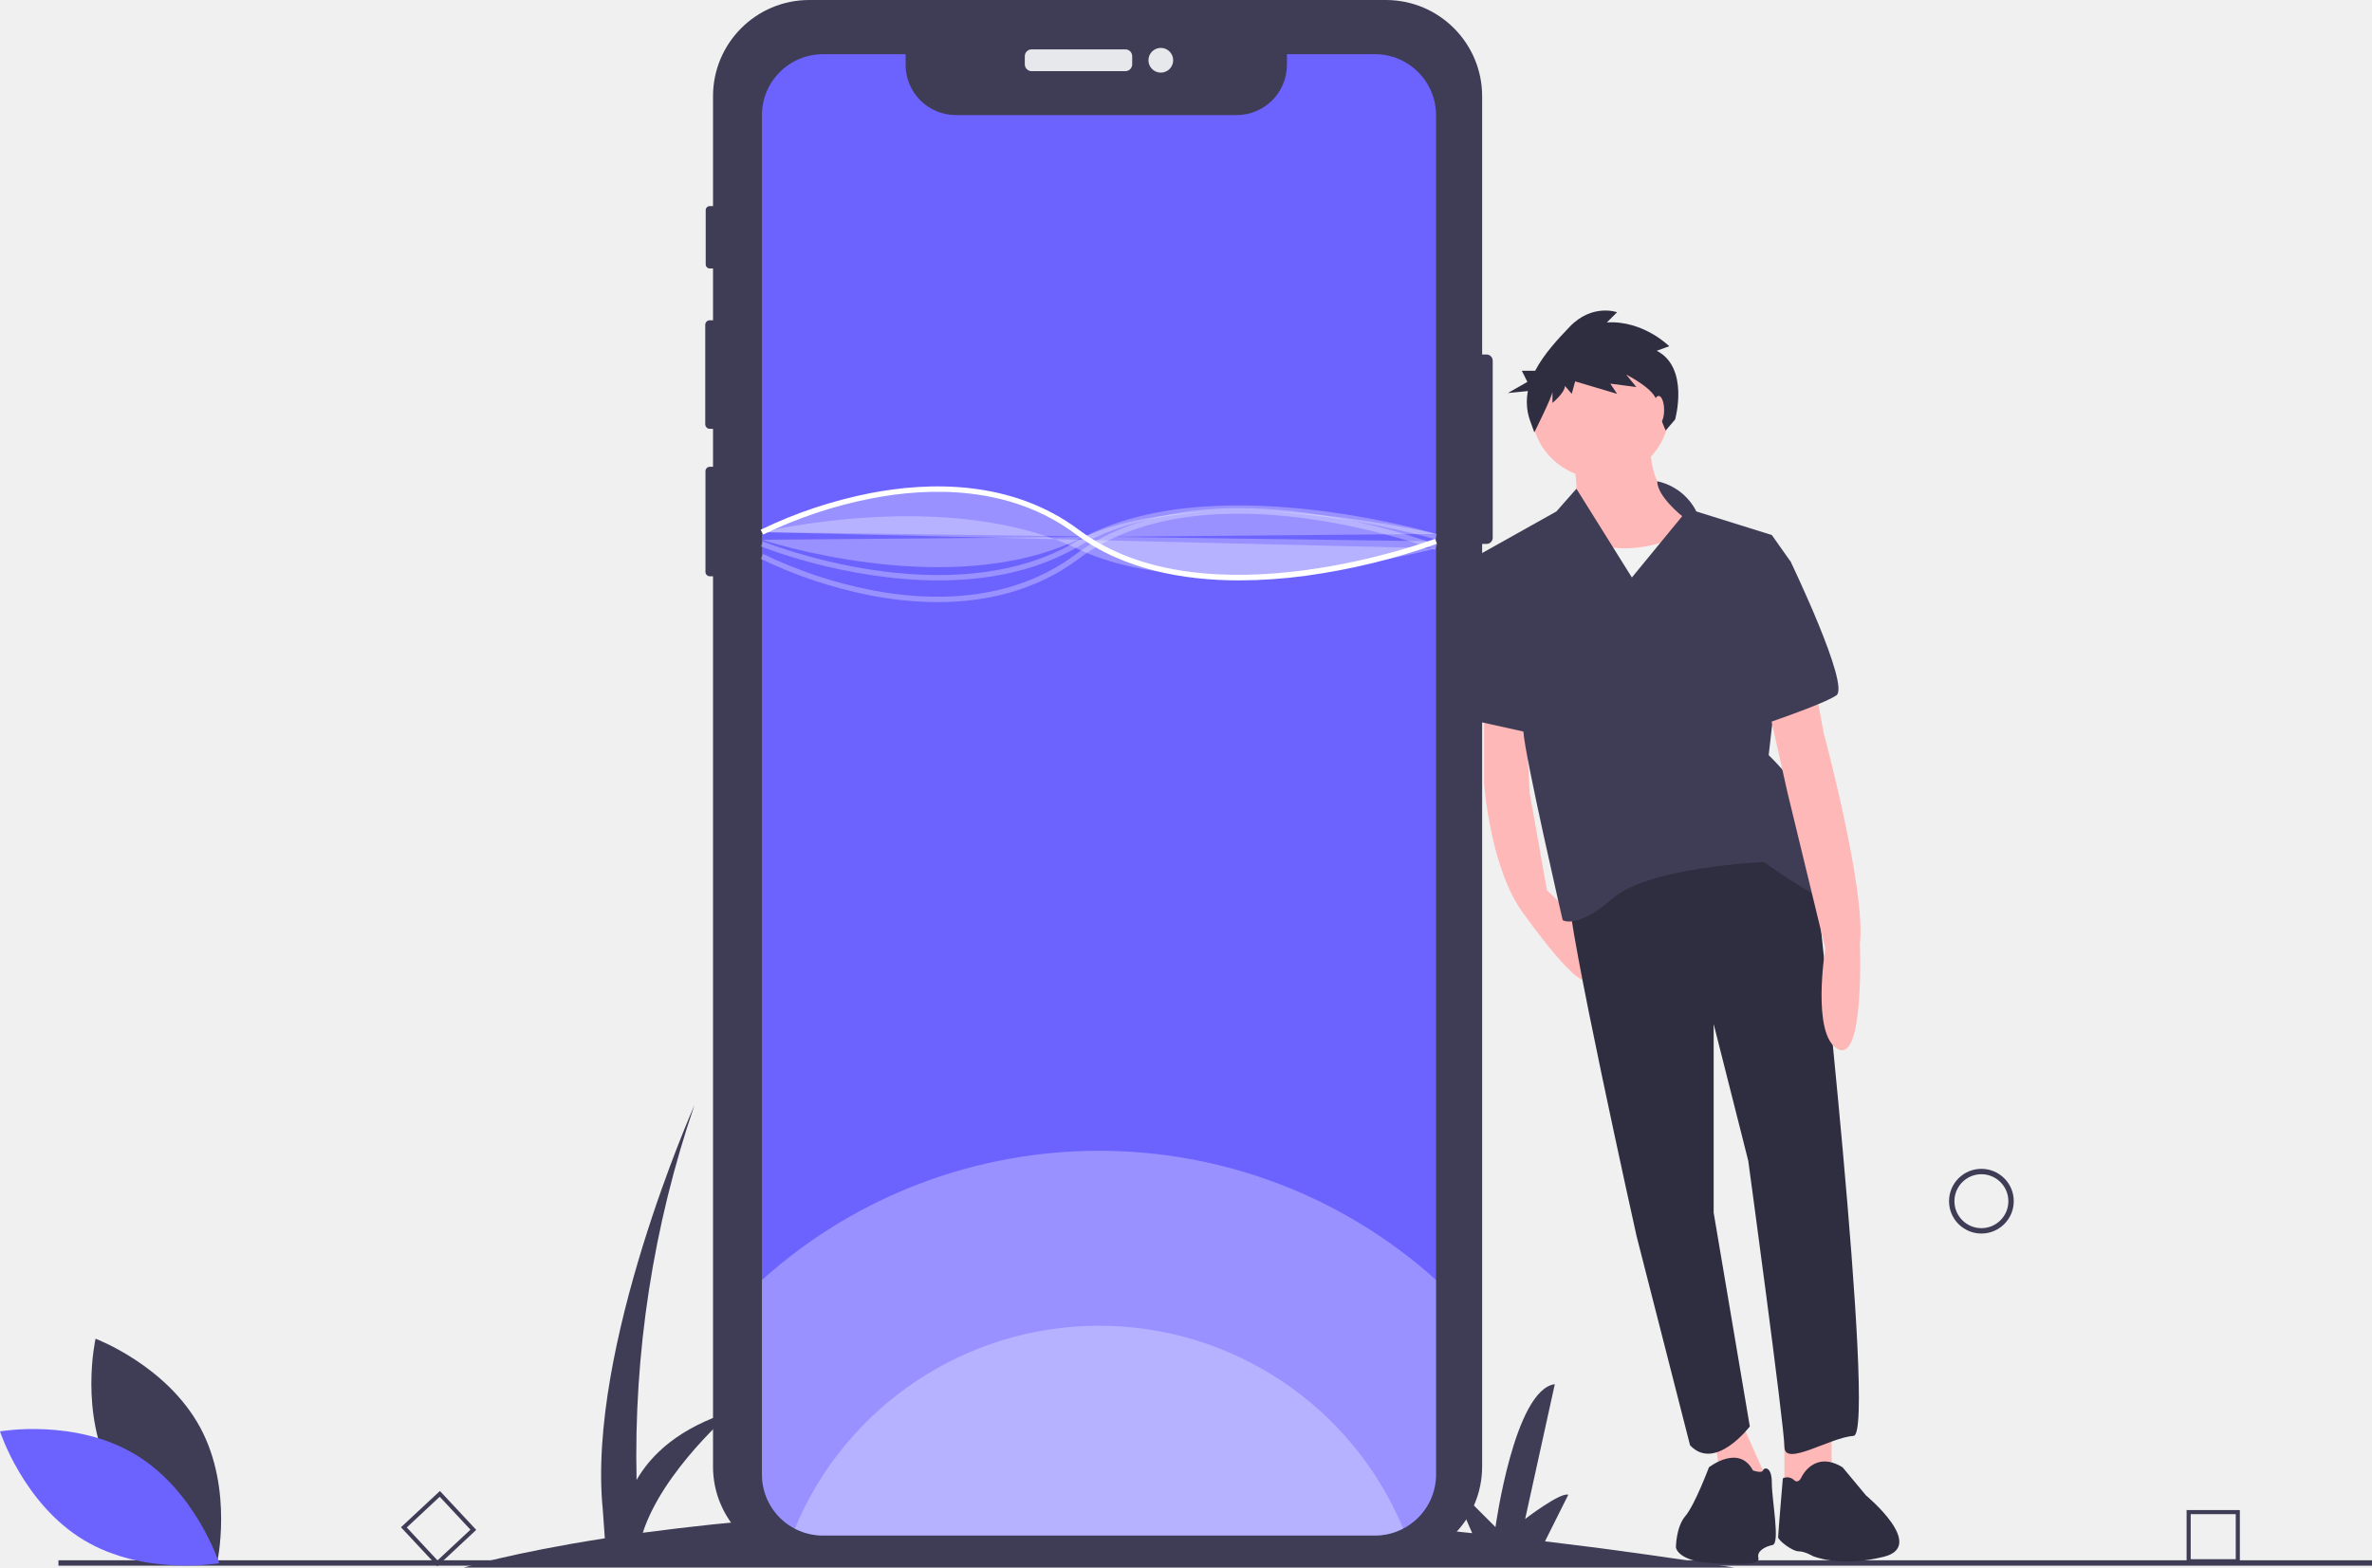
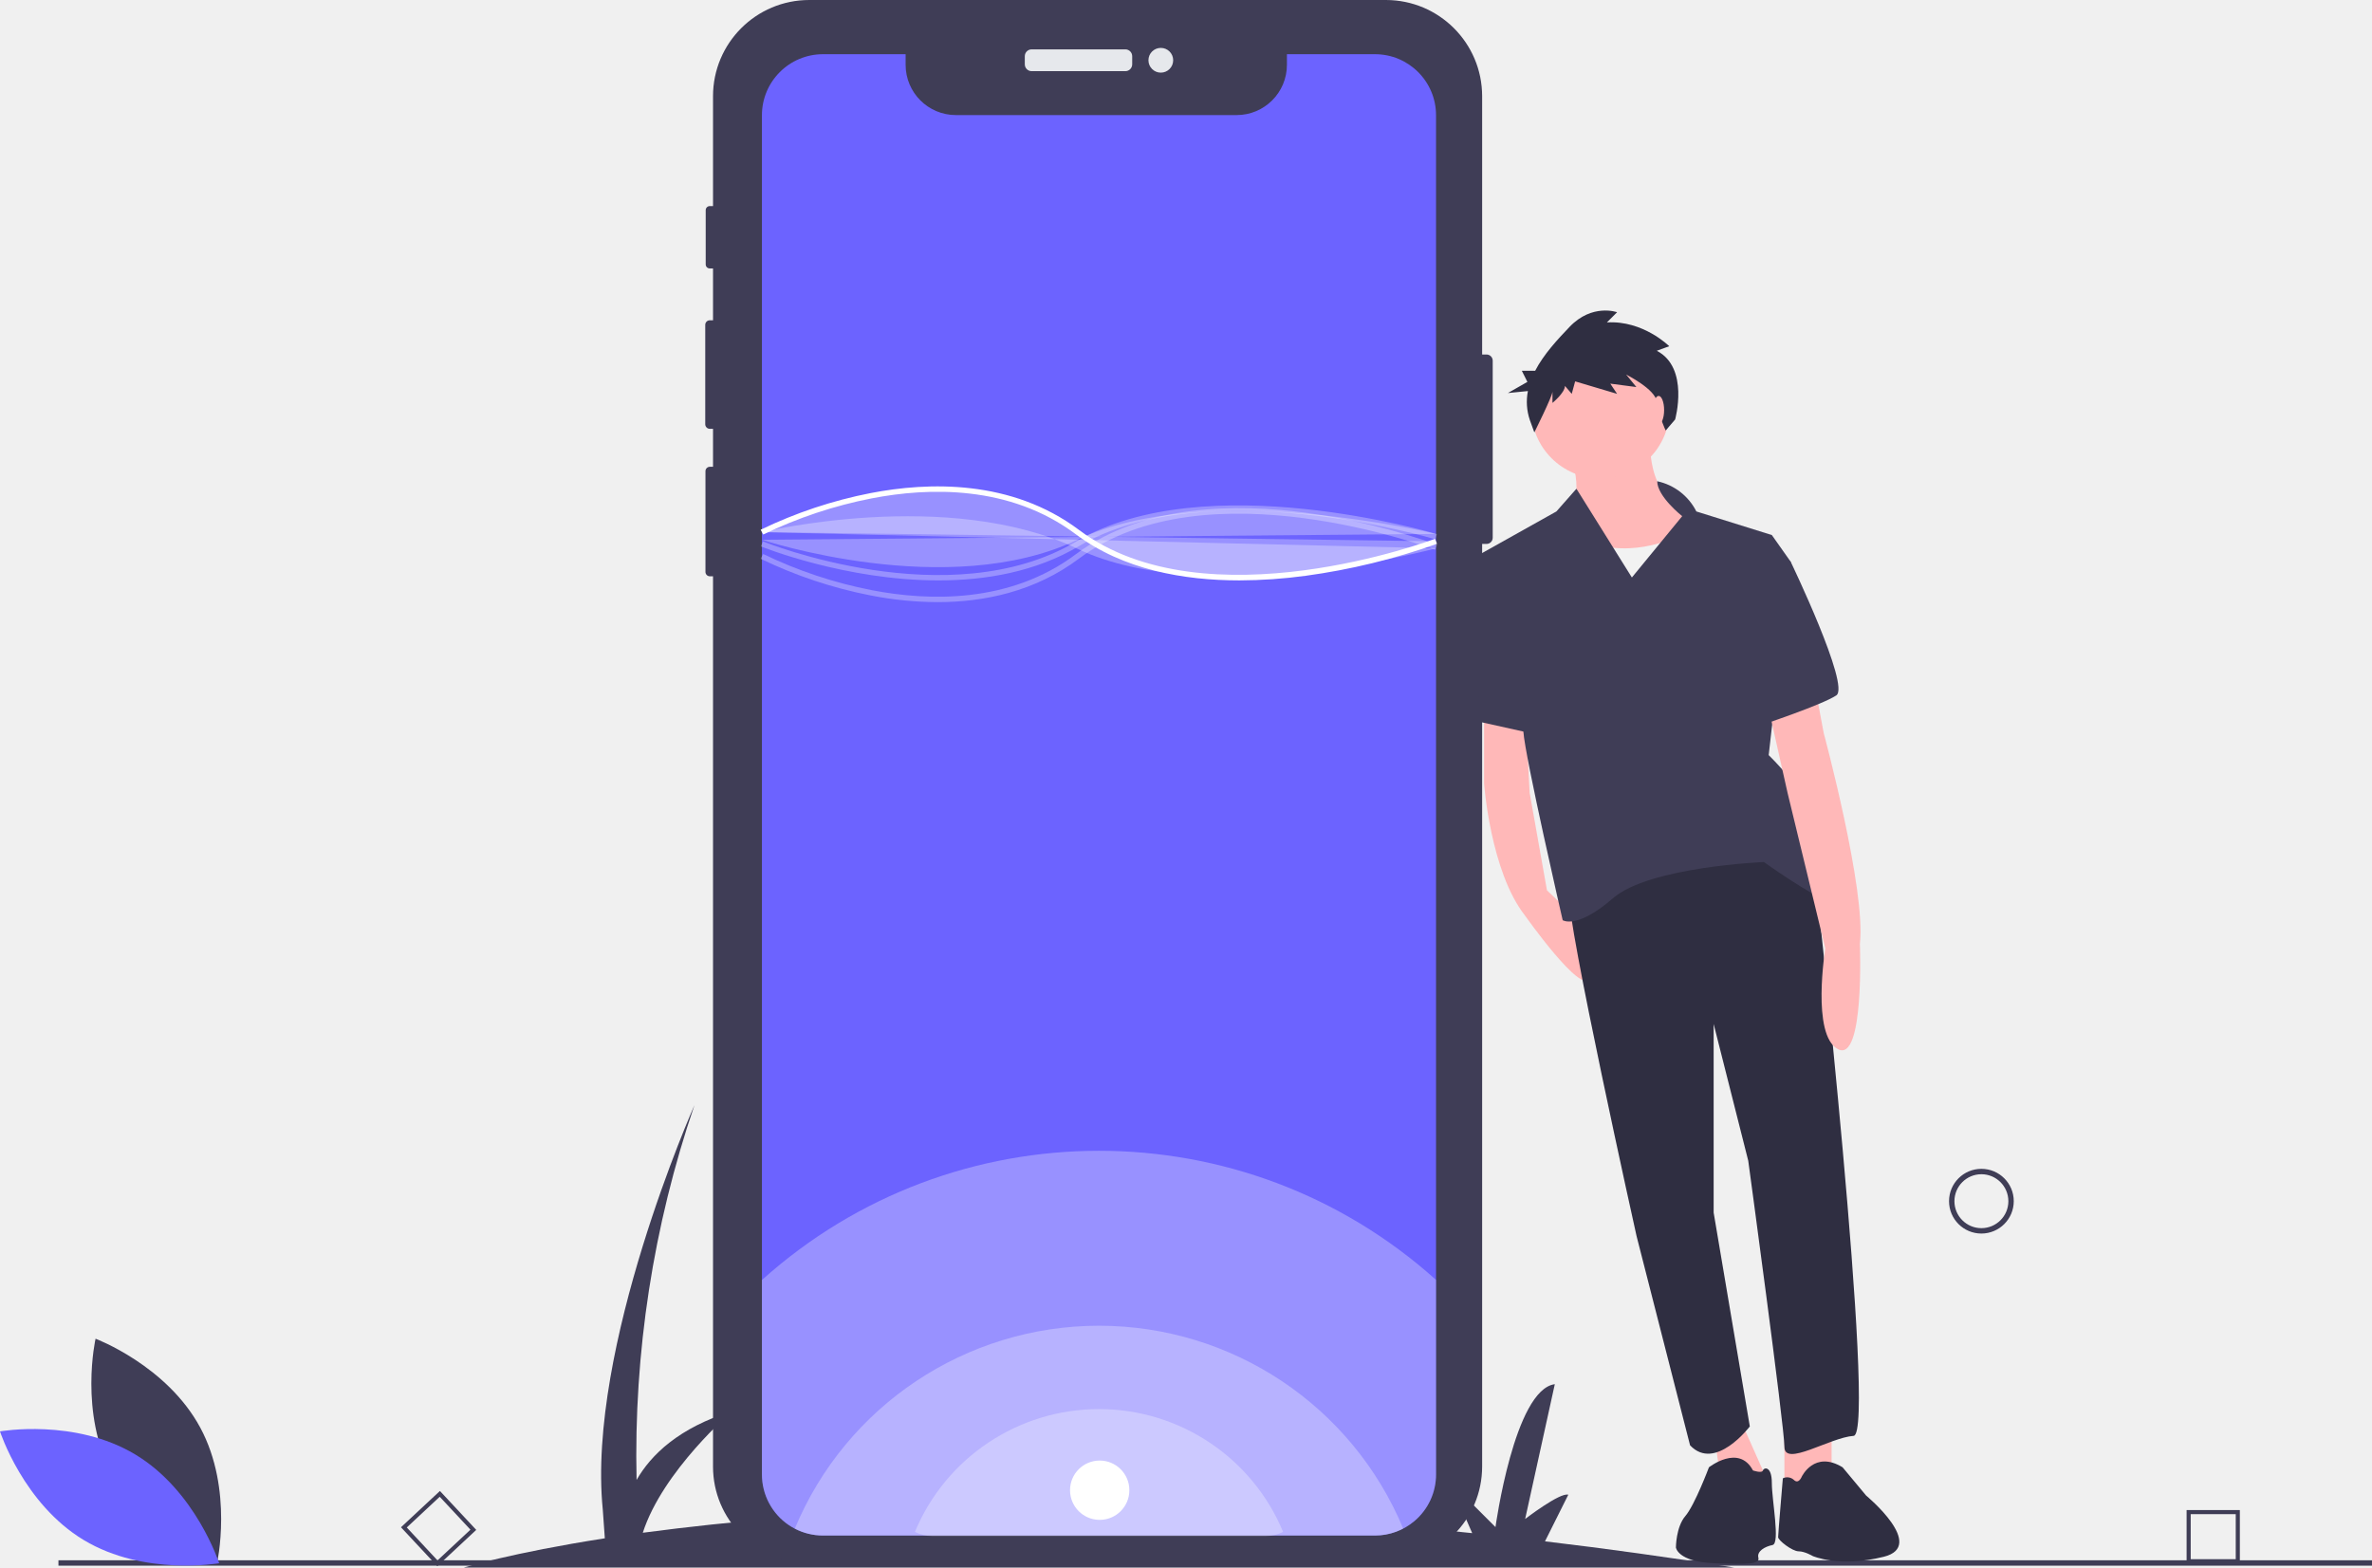
- <svg xmlns="http://www.w3.org/2000/svg" id="a43d10d1-6f42-4979-a223-53a772319644" data-name="Layer 1" width="879.5" height="581.351" viewBox="0 0 879.5 581.351">
+ <svg xmlns="http://www.w3.org/2000/svg" id="f7bb3db6-0aca-42e3-bcc4-5e9b3a55e19d" data-name="Layer 1" width="879.5" height="581.351" viewBox="0 0 879.5 581.351">
  <path d="M803.25,740.675q-36.476-5.71-70.143-9.714L741.75,713.675c-3-1-16,9-16,9l11-50c-15,2-22,53-22,53l-17-17,8.368,19.247c-68.681-7.217-127.947-9.469-177.766-8.952L535.75,704.175c-3-1-16,9-16,9l11-50c-15,2-22,53-22,53l-17-17,8.863,20.386A997.852,997.852,0,0,0,398.591,727.777c7.382-22.996,33.159-45.102,33.159-45.102-19.821,6.166-30.132,16.212-35.469,25.525A401.561,401.561,0,0,1,417.75,569.175s-40,90-34,150l.761,10.658C349.712,735.262,332.25,740.675,332.25,740.675Z" transform="translate(-160.25 -159.3247)" fill="#3f3d56" />
  <path d="M894.922,616.811a12,12,0,1,1,12-12A12.014,12.014,0,0,1,894.922,616.811Zm0-22a10,10,0,1,0,10,10A10.011,10.011,0,0,0,894.922,594.811Z" transform="translate(-160.25 -159.3247)" fill="#3f3d56" />
  <path d="M990.75,739.101H971.009V719.36H990.75Zm-18.223-1.519h16.704v-16.704H972.527Z" transform="translate(-160.25 -159.3247)" fill="#3f3d56" />
  <path d="M322.394,740.181l-13.465-14.436L323.365,712.28l13.465,14.436ZM311.075,725.819l11.394,12.215,12.215-11.394L323.29,714.426Z" transform="translate(-160.25 -159.3247)" fill="#3f3d56" />
  <rect x="21.672" y="578.662" width="857.828" height="2" fill="#3f3d56" />
  <path d="M713.725,293.085v65.68a2.296,2.296,0,0,1-2.29,2.29h-1.63v342.15a35.702,35.702,0,0,1-35.7,35.7H460.315a35.693,35.693,0,0,1-35.69-35.7v-330.15h-1.18a1.618,1.618,0,0,1-1.62-1.61v-37.38a1.62,1.62,0,0,1,1.62-1.62h1.18v-14.08H423.435a1.696,1.696,0,0,1-1.69-1.7v-36.87a1.694,1.694,0,0,1,1.69-1.69H424.625v-19.22H423.415a1.498,1.498,0,0,1-1.5-1.5v-20.12a1.507,1.507,0,0,1,1.5-1.51H424.625v-40.74a35.691,35.691,0,0,1,35.69-35.69H674.105a35.7,35.7,0,0,1,35.7,35.69v95.78H711.435A2.296,2.296,0,0,1,713.725,293.085Z" transform="translate(-160.25 -159.3247)" fill="#3f3d56" />
  <rect x="379.979" y="18.307" width="39.823" height="8.086" rx="2.542" fill="#e6e8ec" />
  <circle cx="430.41" cy="22.35" r="4.587" fill="#e6e8ec" />
  <path d="M692.71,202.075v504.09a22.58,22.58,0,0,1-7.96,17.23,22.642,22.642,0,0,1-14.69,5.41H465.41a22.587,22.587,0,0,1-10.46-2.55,21.155,21.155,0,0,1-2.2-1.3,22.668,22.668,0,0,1-9.99-18.79v-504.09a22.649,22.649,0,0,1,22.65-22.65h30.63v3.93a18.65,18.65,0,0,0,18.65,18.65H618.77a18.65,18.65,0,0,0,18.65-18.65v-3.93h32.64A22.643,22.643,0,0,1,692.71,202.075Z" transform="translate(-160.25 -159.3247)" fill="#6c63ff" />
  <path d="M692.71,634.005v72.16a22.58,22.58,0,0,1-7.96,17.23,22.642,22.642,0,0,1-14.69,5.41H465.41a22.587,22.587,0,0,1-10.46-2.55,21.155,21.155,0,0,1-2.2-1.3,22.668,22.668,0,0,1-9.99-18.79v-72.13a186.971,186.971,0,0,1,249.95-.03Z" transform="translate(-160.25 -159.3247)" fill="#fff" opacity="0.3" />
  <path d="M680.54,726.235a22.41,22.41,0,0,1-10.48,2.57H465.41a22.587,22.587,0,0,1-10.46-2.55,122.161,122.161,0,0,1,225.59-.02Z" transform="translate(-160.25 -159.3247)" fill="#fff" opacity="0.3" />
+   <path d="M636,727.445A13.561,13.561,0,0,1,629.658,729H505.82a13.668,13.668,0,0,1-6.33-1.543A73.923,73.923,0,0,1,636,727.445Z" transform="translate(-160.25 -159.3247)" fill="#fff" opacity="0.3" />
  <path d="M619.796,374.575c-20.529,0-43.058-3.909-60.646-17.1-24.487-18.365-54.657-17.385-75.653-13.328a164.863,164.863,0,0,0-40.274,13.415l-.925-1.773a166.957,166.957,0,0,1,40.768-13.595c21.409-4.144,52.197-5.134,77.285,13.682,47,35.25,131.158,3.59,132.001,3.268l.717,1.867a242.355,242.355,0,0,1-48.706,11.857A186.202,186.202,0,0,1,619.796,374.575Z" transform="translate(-160.25 -159.3247)" fill="#fff" />
  <path d="M442.75,356.675s69-16.712,117,6.17,133-.17,133-.17" transform="translate(-160.25 -159.3247)" fill="#fff" opacity="0.3" />
  <path d="M507.891,382.636a131.456,131.456,0,0,1-24.826-2.479A166.957,166.957,0,0,1,442.297,366.562l.925-1.773a164.862,164.862,0,0,0,40.274,13.415c20.996,4.057,51.166,5.037,75.653-13.328,25.066-18.8,60.177-18.747,85.212-15.392a242.355,242.355,0,0,1,48.706,11.857l-.717,1.867c-.845-.324-85.001-31.983-132.001,3.268C543.898,378.814,524.993,382.636,507.891,382.636Z" transform="translate(-160.25 -159.3247)" fill="#fff" opacity="0.3" />
  <path d="M508.231,374.584c-34.634,0-65.391-12.425-65.852-12.615l.762-1.85c.685.282,69.088,27.899,116.1.064,47.825-28.32,132.906-3.041,133.759-2.782l-.58,1.914c-.845-.256-85.093-25.281-132.161,2.589C544.197,371.415,525.719,374.584,508.231,374.584Z" transform="translate(-160.25 -159.3247)" fill="#fff" opacity="0.3" />
  <path d="M442.76,359.505s68.99,22.882,116.99,0,132.96-2.162,132.96-2.162" transform="translate(-160.25 -159.3247)" fill="#fff" opacity="0.3" />
  <path d="M710.519,420.725v29.153s2.332,32.651,15.159,48.977c0,0,20.99,29.736,23.905,23.322l-3.59-21.115-12.152-11.536-6.414-36.149-1.749-32.651Z" transform="translate(-160.25 -159.3247)" fill="#ffb8b8" />
  <polygon points="679.124 524.941 679.124 546.514 661.633 552.928 661.633 527.856 679.124 524.941" fill="#ffb8b8" />
  <polygon points="643.558 522.609 655.219 548.846 638.894 555.843 635.395 530.189 643.558 522.609" fill="#ffb8b8" />
  <path d="M832.961,480.779s23.322,210.483,14.576,211.066-25.654,11.661-25.654,4.081S808.472,589.811,808.472,589.811L795.645,539.085V609.052l13.41,79.296s-12.827,16.909-22.156,6.997l-19.824-77.546S740.838,500.02,742.004,490.691C742.004,490.691,802.059,439.382,832.961,480.779Z" transform="translate(-160.25 -159.3247)" fill="#2f2e41" />
  <path d="M828.296,707.005s4.664-9.912,15.159-3.498l8.746,10.495S874.75,732.675,858.75,736.675c-16.491,4.123-26.372-.263-26.372-.263s-2.915-1.749-5.247-1.749-7.58-4.081-7.58-5.248,1.749-21.827,1.749-21.827a3.677,3.677,0,0,1,4.081.583C827.13,709.92,828.296,707.005,828.296,707.005Z" transform="translate(-160.25 -159.3247)" fill="#2f2e41" />
  <path d="M793.896,703.507s11.078-8.746,16.326,1.166c0,0,3.304,1.166,3.693,0s3.304-1.749,3.304,4.664,3.166,22.41.251,22.993-5.831,2.332-5.247,4.664-3.166,2.661-16.576,2.078-13.993-5.831-13.993-5.831,0-7.58,3.498-11.661S793.896,703.507,793.896,703.507Z" transform="translate(-160.25 -159.3247)" fill="#2f2e41" />
  <path d="M772.323,321.605s-2.915,21.573,15.742,29.153-41.397,32.651-47.228,18.075,1.166-19.241,1.166-19.241,5.831-5.831.583-21.573Z" transform="translate(-160.25 -159.3247)" fill="#ffb8b8" />
  <circle cx="593.415" cy="151.785" r="25.654" fill="#ffb8b8" />
  <path d="M783.401,357.755s-17.492,9.329-34.4,2.332-16.326,23.322-16.326,23.322l8.746,22.739,60.638-5.831-4.081-34.983Z" transform="translate(-160.25 -159.3247)" fill="#f2f2f2" />
  <path d="M774.711,337.804a21.166,21.166,0,0,1,14.521,11.205l27.987,8.746,6.997,9.912-8.163,71.716s15.159,14.576,15.159,22.739,18.658,36.149,9.329,32.651-26.238-15.743-26.238-15.743-42.563,1.749-55.973,13.41-18.658,8.163-18.658,8.163-13.993-60.638-14.576-69.967-16.909-65.302-16.909-65.302l29.153-16.326,7.425-8.425,20.561,32.913L783.984,350.758S774.766,343.508,774.711,337.804Z" transform="translate(-160.25 -159.3247)" fill="#3f3d56" />
  <path d="M832.961,412.562l3.498,18.658s15.743,58.306,13.41,78.129c0,0,1.749,44.312-8.163,39.065s-4.664-37.316-4.664-37.316L823.049,453.376l-7.58-33.817Z" transform="translate(-160.25 -159.3247)" fill="#ffb8b8" />
  <path d="M818.384,364.168l5.831,3.498s22.156,46.061,16.909,49.56S813.137,428.304,813.137,428.304Z" transform="translate(-160.25 -159.3247)" fill="#3f3d56" />
  <polygon points="561.93 206.01 548.228 205.718 545.022 211.257 549.103 267.814 570.093 272.478 561.93 206.01" fill="#3f3d56" />
  <path d="M774.556,289.413l4.624-1.681s-9.668-9.669-23.12-8.828l3.783-3.783s-9.248-3.363-17.656,5.465c-4.42,4.641-9.533,10.095-12.721,16.24h-4.952l2.067,4.134-7.234,4.134,7.425-.743a20.859,20.859,0,0,0,.702,10.706l1.681,4.624s6.726-13.452,6.726-15.133v4.204s4.624-3.783,4.624-6.306l2.522,2.943,1.261-4.624,15.554,4.624-2.522-3.783,9.669,1.261-3.783-4.624s10.93,5.465,11.35,10.089,3.306,10.652,3.306,10.652l3.498-4.081S786.747,295.719,774.556,289.413Z" transform="translate(-160.25 -159.3247)" fill="#2f2e41" />
  <ellipse cx="614.988" cy="152.077" rx="2.041" ry="5.247" fill="#ffb8b8" />
  <path d="M201.884,706.341c12.428,23.049,38.806,32.944,38.806,32.944s6.227-27.475-6.201-50.524-38.806-32.944-38.806-32.944S189.456,683.292,201.884,706.341Z" transform="translate(-160.25 -159.3247)" fill="#3f3d56" />
  <path d="M210.427,698.758c22.438,13.5,31.08,40.314,31.08,40.314s-27.738,4.927-50.177-8.573S160.25,690.185,160.25,690.185,187.988,685.258,210.427,698.758Z" transform="translate(-160.25 -159.3247)" fill="#6c63ff" />
  <path d="M442.76,356.675s68.99-36,116.99,0,132.96,3.402,132.96,3.402" transform="translate(-160.25 -159.3247)" fill="#fff" opacity="0.3" />
+   <circle cx="407.75" cy="552.675" r="11" fill="#fff" />
</svg>
